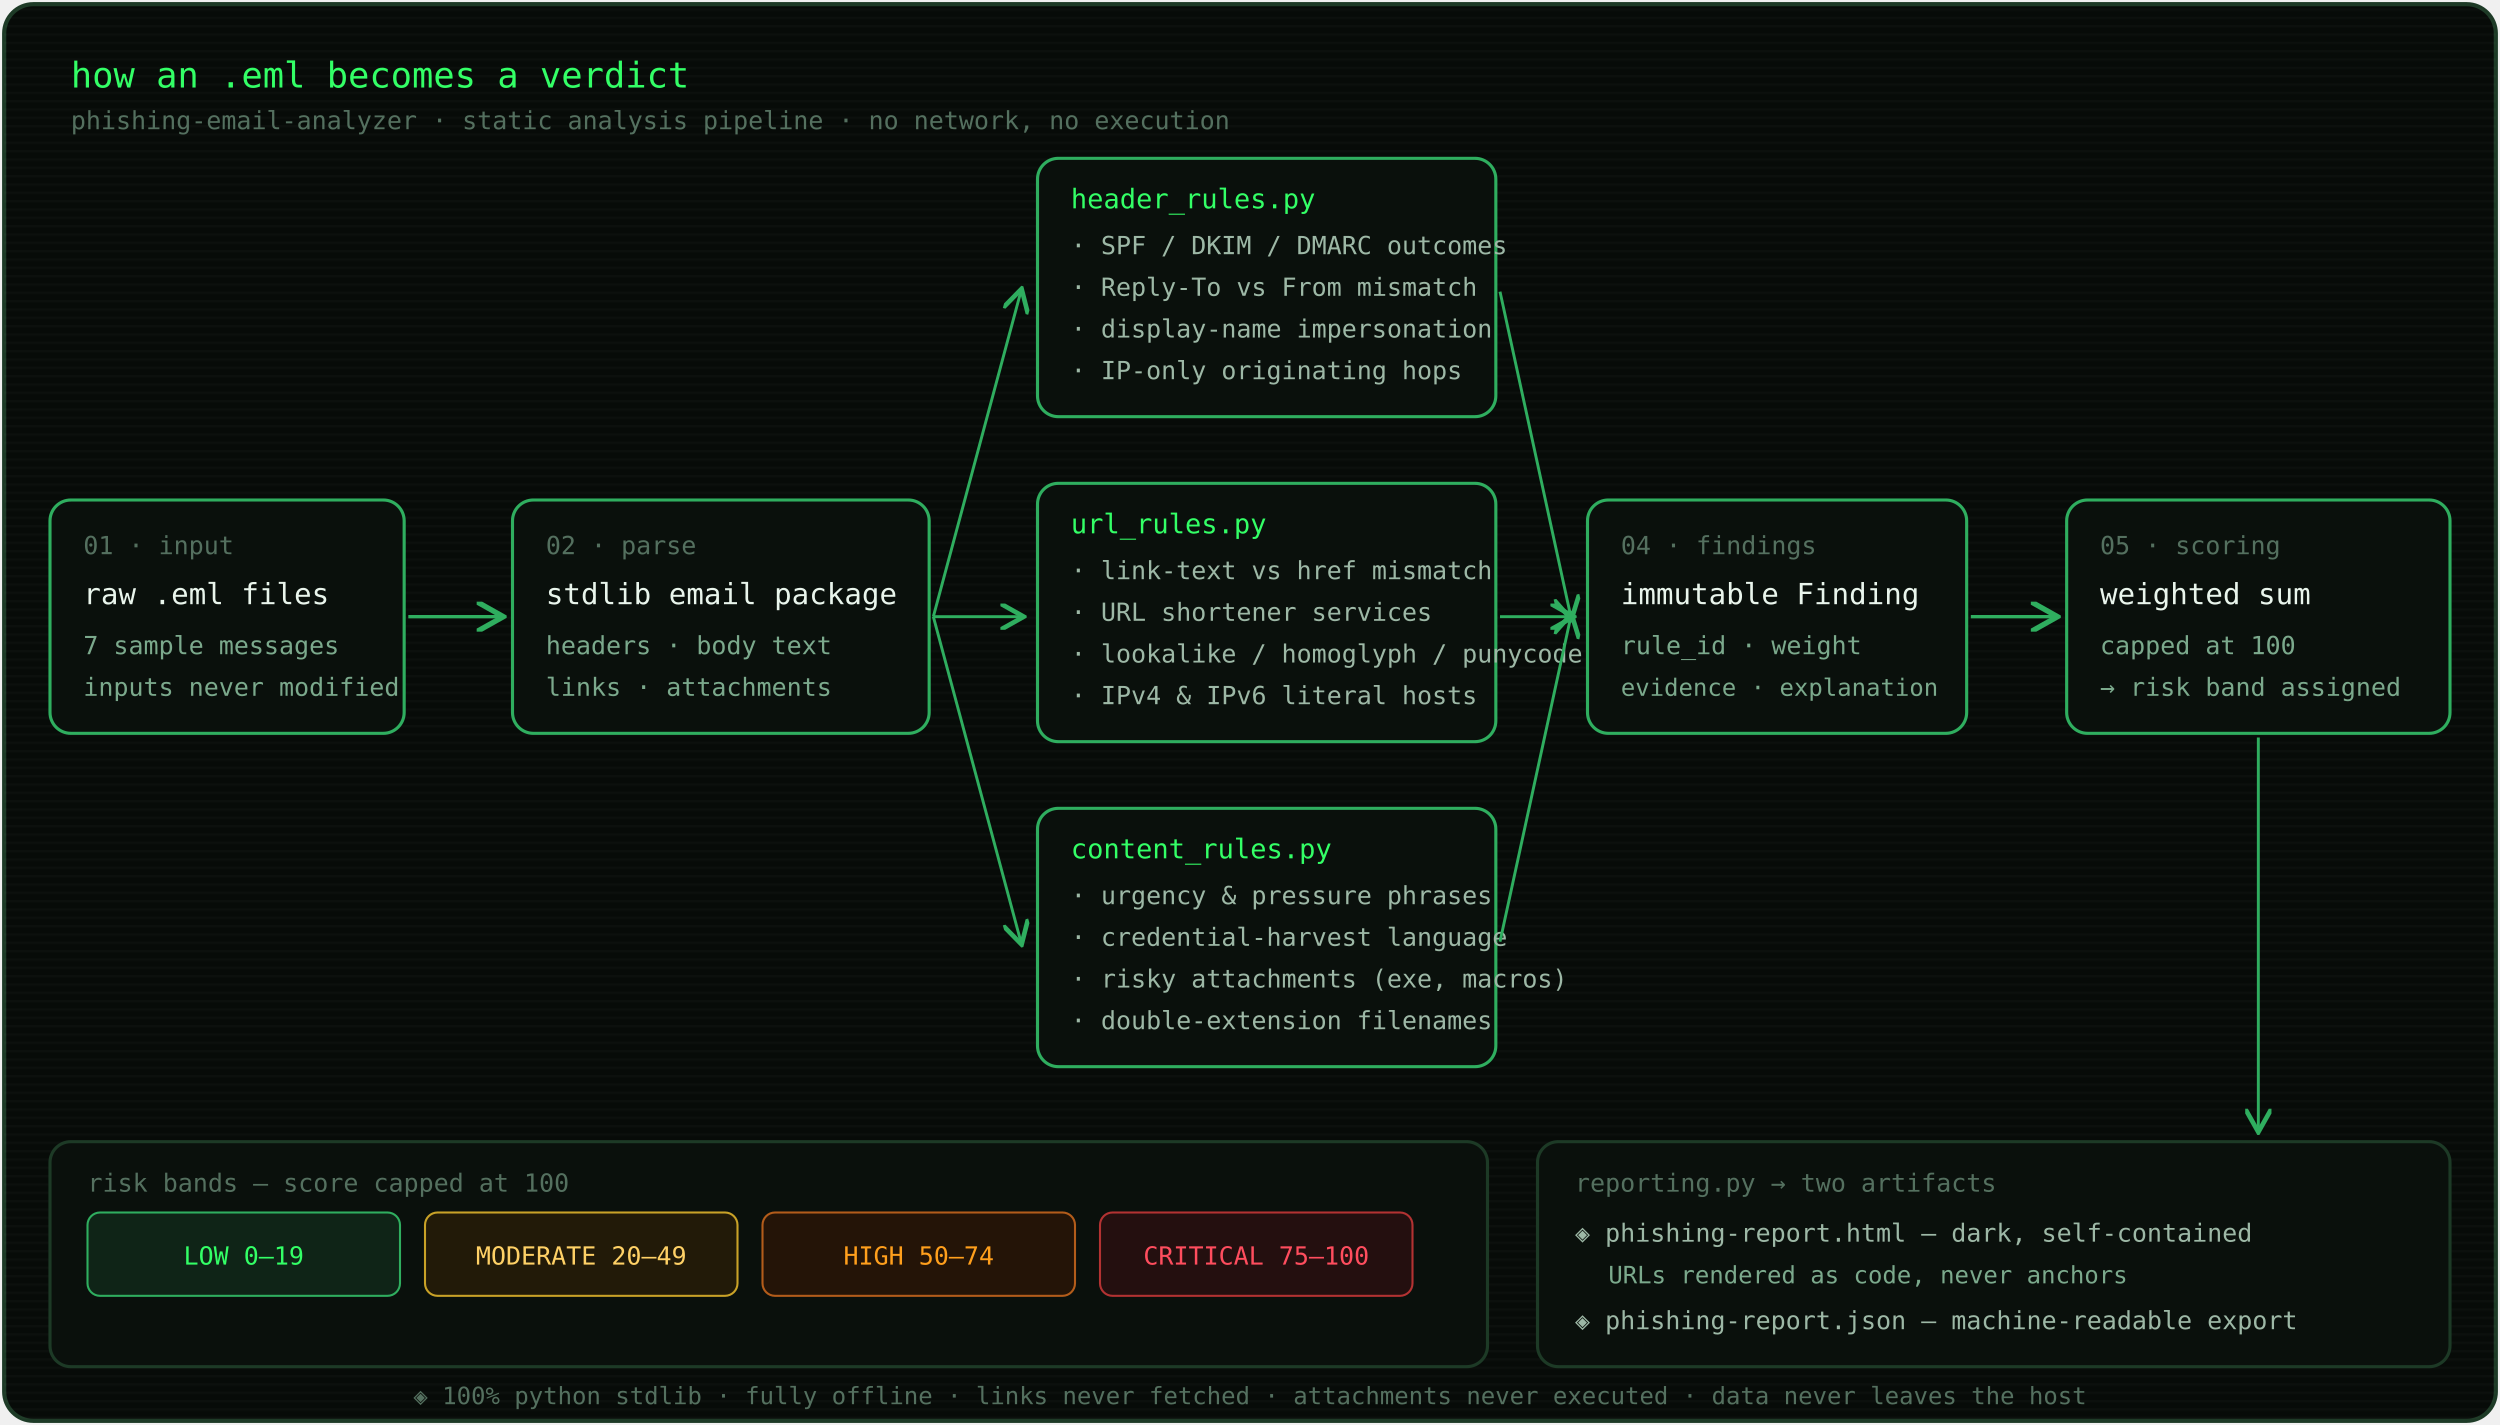
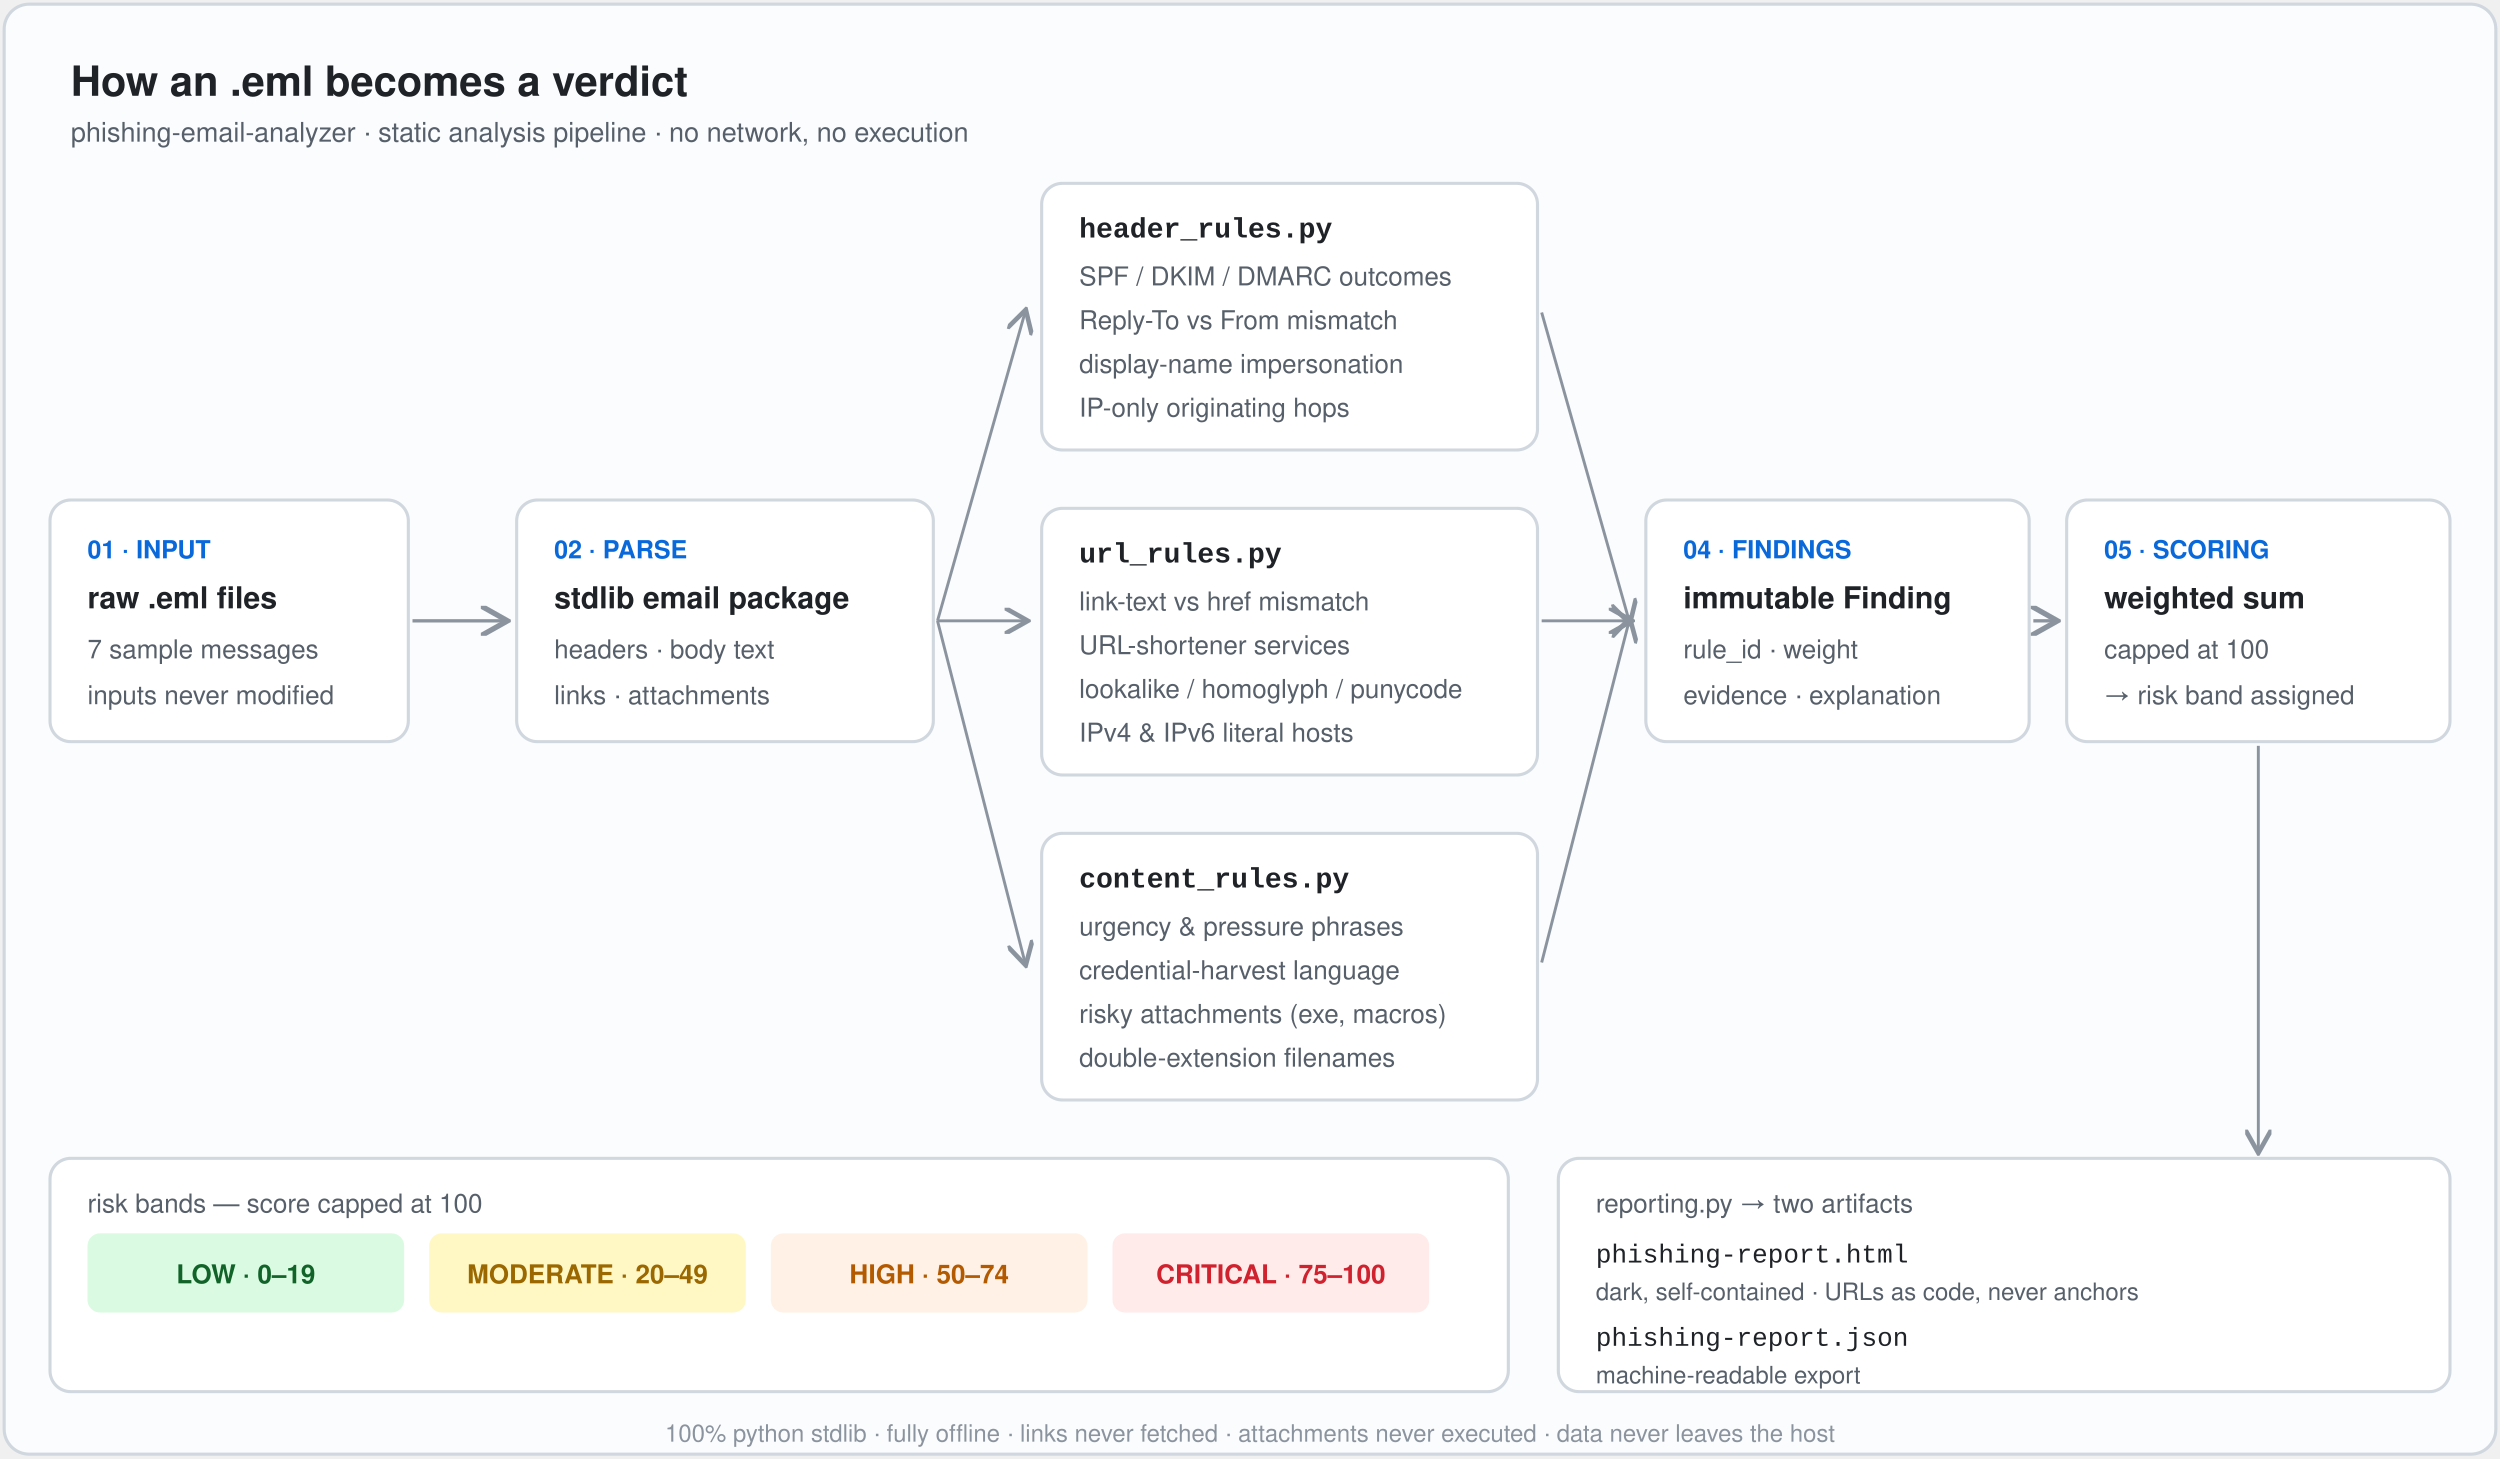
- <svg xmlns="http://www.w3.org/2000/svg" width="1200" height="684" viewBox="0 0 1200 684">
+ <svg xmlns="http://www.w3.org/2000/svg" width="1200" height="700" viewBox="0 0 1200 700">
  <defs>
-     <pattern id="scan2" width="4" height="4" patternUnits="userSpaceOnUse">
-       <rect width="4" height="1.2" y="0" fill="#ffffff" opacity="0.022" />
-     </pattern>
-     <marker id="arr" markerWidth="9" markerHeight="9" refX="7" refY="4.5" orient="auto">
-       <path d="M0,0 L8,4.5 L0,9" fill="none" stroke="#2fae5f" stroke-width="1.6" />
+     <marker id="parr" markerWidth="9" markerHeight="9" refX="7" refY="4.5" orient="auto">
+       <path d="M0,0 L8,4.5 L0,9" fill="none" stroke="#8b949e" stroke-width="1.6" />
    </marker>
  </defs>
-   <rect x="2" y="2" width="1196" height="680" rx="14" fill="#070b08" stroke="#1d3a26" stroke-width="2" />
-   <rect x="2" y="2" width="1196" height="680" rx="14" fill="url(#scan2)" />
-   <text x="34" y="42" font-family="Menlo,Consolas,'DejaVu Sans Mono',monospace" font-size="17" fill="#33ff66">how an .eml becomes a verdict</text>
-   <text x="34" y="62" font-family="Menlo,Consolas,'DejaVu Sans Mono',monospace" font-size="12" fill="#54705f">phishing-email-analyzer · static analysis pipeline · no network, no execution</text>
-   <g font-family="Menlo,Consolas,'DejaVu Sans Mono',monospace">
-     <rect x="24" y="240" width="170" height="112" rx="10" fill="#0a100c" stroke="#2fae5f" stroke-width="1.5" />
-     <text x="40" y="266" font-size="12" fill="#54705f">01 · input</text>
-     <text x="40" y="290" font-size="14" fill="#e9f5ec">raw .eml files</text>
-     <text x="40" y="314" font-size="12" fill="#7ba98c">7 sample messages</text>
-     <text x="40" y="334" font-size="12" fill="#7ba98c">inputs never modified</text>
-     <rect x="246" y="240" width="200" height="112" rx="10" fill="#0a100c" stroke="#2fae5f" stroke-width="1.5" />
-     <text x="262" y="266" font-size="12" fill="#54705f">02 · parse</text>
-     <text x="262" y="290" font-size="14" fill="#e9f5ec">stdlib email package</text>
-     <text x="262" y="314" font-size="12" fill="#7ba98c">headers · body text</text>
-     <text x="262" y="334" font-size="12" fill="#7ba98c">links · attachments</text>
-     <rect x="498" y="76" width="220" height="124" rx="10" fill="#0a100c" stroke="#2fae5f" stroke-width="1.5" />
-     <text x="514" y="100" font-size="13" fill="#33ff66">header_rules.py</text>
-     <text x="514" y="122" font-size="12" fill="#9db8a6">· SPF / DKIM / DMARC outcomes</text>
-     <text x="514" y="142" font-size="12" fill="#9db8a6">· Reply-To vs From mismatch</text>
-     <text x="514" y="162" font-size="12" fill="#9db8a6">· display-name impersonation</text>
-     <text x="514" y="182" font-size="12" fill="#9db8a6">· IP-only originating hops</text>
-     <rect x="498" y="232" width="220" height="124" rx="10" fill="#0a100c" stroke="#2fae5f" stroke-width="1.5" />
-     <text x="514" y="256" font-size="13" fill="#33ff66">url_rules.py</text>
-     <text x="514" y="278" font-size="12" fill="#9db8a6">· link-text vs href mismatch</text>
-     <text x="514" y="298" font-size="12" fill="#9db8a6">· URL shortener services</text>
-     <text x="514" y="318" font-size="12" fill="#9db8a6">· lookalike / homoglyph / punycode</text>
-     <text x="514" y="338" font-size="12" fill="#9db8a6">· IPv4 &amp; IPv6 literal hosts</text>
-     <rect x="498" y="388" width="220" height="124" rx="10" fill="#0a100c" stroke="#2fae5f" stroke-width="1.5" />
-     <text x="514" y="412" font-size="13" fill="#33ff66">content_rules.py</text>
-     <text x="514" y="434" font-size="12" fill="#9db8a6">· urgency &amp; pressure phrases</text>
-     <text x="514" y="454" font-size="12" fill="#9db8a6">· credential-harvest language</text>
-     <text x="514" y="474" font-size="12" fill="#9db8a6">· risky attachments (exe, macros)</text>
-     <text x="514" y="494" font-size="12" fill="#9db8a6">· double-extension filenames</text>
-     <rect x="762" y="240" width="182" height="112" rx="10" fill="#0a100c" stroke="#2fae5f" stroke-width="1.5" />
-     <text x="778" y="266" font-size="12" fill="#54705f">04 · findings</text>
-     <text x="778" y="290" font-size="14" fill="#e9f5ec">immutable Finding</text>
-     <text x="778" y="314" font-size="12" fill="#7ba98c">rule_id · weight</text>
-     <text x="778" y="334" font-size="11.5" fill="#7ba98c">evidence · explanation</text>
-     <rect x="992" y="240" width="184" height="112" rx="10" fill="#0a100c" stroke="#2fae5f" stroke-width="1.5" />
-     <text x="1008" y="266" font-size="12" fill="#54705f">05 · scoring</text>
-     <text x="1008" y="290" font-size="14" fill="#e9f5ec">weighted sum</text>
-     <text x="1008" y="314" font-size="12" fill="#7ba98c">capped at 100</text>
-     <text x="1008" y="334" font-size="12" fill="#7ba98c">→ risk band assigned</text>
-     <line x1="196" y1="296" x2="240" y2="296" stroke="#2fae5f" stroke-width="1.6" marker-end="url(#arr)" />
-     <line x1="448" y1="296" x2="490" y2="140" stroke="#2fae5f" stroke-width="1.4" marker-end="url(#arr)" />
-     <line x1="448" y1="296" x2="490" y2="296" stroke="#2fae5f" stroke-width="1.4" marker-end="url(#arr)" />
-     <line x1="448" y1="296" x2="490" y2="452" stroke="#2fae5f" stroke-width="1.4" marker-end="url(#arr)" />
-     <line x1="720" y1="140" x2="754" y2="296" stroke="#2fae5f" stroke-width="1.4" marker-end="url(#arr)" />
-     <line x1="720" y1="296" x2="754" y2="296" stroke="#2fae5f" stroke-width="1.4" marker-end="url(#arr)" />
-     <line x1="720" y1="452" x2="754" y2="296" stroke="#2fae5f" stroke-width="1.4" marker-end="url(#arr)" />
-     <line x1="946" y1="296" x2="986" y2="296" stroke="#2fae5f" stroke-width="1.6" marker-end="url(#arr)" />
-     <line x1="1084" y1="354" x2="1084" y2="542" stroke="#2fae5f" stroke-width="1.4" marker-end="url(#arr)" />
+   <rect x="2" y="2" width="1196" height="696" rx="12" fill="#fbfcfd" stroke="#d0d7de" stroke-width="1.5" />
+   <text x="34" y="46" font-family="-apple-system,'Segoe UI',Helvetica,Arial,sans-serif" font-size="20" font-weight="600" fill="#1f2328">How an .eml becomes a verdict</text>
+   <text x="34" y="68" font-family="-apple-system,'Segoe UI',Helvetica,Arial,sans-serif" font-size="13" fill="#57606a">phishing-email-analyzer · static analysis pipeline · no network, no execution</text>
+   <g font-family="-apple-system,'Segoe UI',Helvetica,Arial,sans-serif">
+     <rect x="24" y="240" width="172" height="116" rx="10" fill="#ffffff" stroke="#d0d7de" stroke-width="1.5" />
+     <text x="42" y="268" font-size="12" fill="#0969da" font-weight="700">01 · INPUT</text>
+     <text x="42" y="292" font-size="14.5" font-weight="600" fill="#1f2328">raw .eml files</text>
+     <text x="42" y="316" font-size="12.5" fill="#57606a">7 sample messages</text>
+     <text x="42" y="338" font-size="12.5" fill="#57606a">inputs never modified</text>
+     <rect x="248" y="240" width="200" height="116" rx="10" fill="#ffffff" stroke="#d0d7de" stroke-width="1.5" />
+     <text x="266" y="268" font-size="12" fill="#0969da" font-weight="700">02 · PARSE</text>
+     <text x="266" y="292" font-size="14.5" font-weight="600" fill="#1f2328">stdlib email package</text>
+     <text x="266" y="316" font-size="12.5" fill="#57606a">headers · body text</text>
+     <text x="266" y="338" font-size="12.5" fill="#57606a">links · attachments</text>
+     <rect x="500" y="88" width="238" height="128" rx="10" fill="#ffffff" stroke="#d0d7de" stroke-width="1.5" />
+     <text x="518" y="114" font-family="SFMono-Regular,Consolas,'Liberation Mono',Menlo,monospace" font-size="13.5" font-weight="600" fill="#1f2328">header_rules.py</text>
+     <text x="518" y="137" font-size="12.5" fill="#57606a">SPF / DKIM / DMARC outcomes</text>
+     <text x="518" y="158" font-size="12.5" fill="#57606a">Reply-To vs From mismatch</text>
+     <text x="518" y="179" font-size="12.5" fill="#57606a">display-name impersonation</text>
+     <text x="518" y="200" font-size="12.5" fill="#57606a">IP-only originating hops</text>
+     <rect x="500" y="244" width="238" height="128" rx="10" fill="#ffffff" stroke="#d0d7de" stroke-width="1.5" />
+     <text x="518" y="270" font-family="SFMono-Regular,Consolas,'Liberation Mono',Menlo,monospace" font-size="13.5" font-weight="600" fill="#1f2328">url_rules.py</text>
+     <text x="518" y="293" font-size="12.5" fill="#57606a">link-text vs href mismatch</text>
+     <text x="518" y="314" font-size="12.5" fill="#57606a">URL-shortener services</text>
+     <text x="518" y="335" font-size="12.5" fill="#57606a">lookalike / homoglyph / punycode</text>
+     <text x="518" y="356" font-size="12.5" fill="#57606a">IPv4 &amp; IPv6 literal hosts</text>
+     <rect x="500" y="400" width="238" height="128" rx="10" fill="#ffffff" stroke="#d0d7de" stroke-width="1.5" />
+     <text x="518" y="426" font-family="SFMono-Regular,Consolas,'Liberation Mono',Menlo,monospace" font-size="13.5" font-weight="600" fill="#1f2328">content_rules.py</text>
+     <text x="518" y="449" font-size="12.5" fill="#57606a">urgency &amp; pressure phrases</text>
+     <text x="518" y="470" font-size="12.5" fill="#57606a">credential-harvest language</text>
+     <text x="518" y="491" font-size="12.5" fill="#57606a">risky attachments (exe, macros)</text>
+     <text x="518" y="512" font-size="12.5" fill="#57606a">double-extension filenames</text>
+     <rect x="790" y="240" width="184" height="116" rx="10" fill="#ffffff" stroke="#d0d7de" stroke-width="1.5" />
+     <text x="808" y="268" font-size="12" fill="#0969da" font-weight="700">04 · FINDINGS</text>
+     <text x="808" y="292" font-size="14.5" font-weight="600" fill="#1f2328">immutable Finding</text>
+     <text x="808" y="316" font-size="12.5" fill="#57606a">rule_id · weight</text>
+     <text x="808" y="338" font-size="12.5" fill="#57606a">evidence · explanation</text>
+     <rect x="992" y="240" width="184" height="116" rx="10" fill="#ffffff" stroke="#d0d7de" stroke-width="1.5" />
+     <text x="1010" y="268" font-size="12" fill="#0969da" font-weight="700">05 · SCORING</text>
+     <text x="1010" y="292" font-size="14.5" font-weight="600" fill="#1f2328">weighted sum</text>
+     <text x="1010" y="316" font-size="12.5" fill="#57606a">capped at 100</text>
+     <text x="1010" y="338" font-size="12.5" fill="#57606a">→ risk band assigned</text>
+     <line x1="198" y1="298" x2="242" y2="298" stroke="#8b949e" stroke-width="1.6" marker-end="url(#parr)" />
+     <line x1="450" y1="298" x2="492" y2="150" stroke="#8b949e" stroke-width="1.4" marker-end="url(#parr)" />
+     <line x1="450" y1="298" x2="492" y2="298" stroke="#8b949e" stroke-width="1.4" marker-end="url(#parr)" />
+     <line x1="450" y1="298" x2="492" y2="462" stroke="#8b949e" stroke-width="1.4" marker-end="url(#parr)" />
+     <line x1="740" y1="150" x2="782" y2="298" stroke="#8b949e" stroke-width="1.4" marker-end="url(#parr)" />
+     <line x1="740" y1="298" x2="782" y2="298" stroke="#8b949e" stroke-width="1.4" marker-end="url(#parr)" />
+     <line x1="740" y1="462" x2="782" y2="298" stroke="#8b949e" stroke-width="1.4" marker-end="url(#parr)" />
+     <line x1="976" y1="298" x2="986" y2="298" stroke="#8b949e" stroke-width="1.6" marker-end="url(#parr)" />
+     <line x1="1084" y1="358" x2="1084" y2="552" stroke="#8b949e" stroke-width="1.4" marker-end="url(#parr)" />
  </g>
-   <rect x="24" y="548" width="690" height="108" rx="10" fill="#0a100c" stroke="#1d3a26" stroke-width="1.5" />
-   <text x="42" y="572" font-family="Menlo,Consolas,'DejaVu Sans Mono',monospace" font-size="12" fill="#54705f">risk bands — score capped at 100</text>
-   <g font-family="Menlo,Consolas,'DejaVu Sans Mono',monospace" font-size="12">
-     <rect x="42" y="582" width="150" height="40" rx="6" fill="#0f2417" stroke="#2fae5f" />
-     <text x="117" y="607" text-anchor="middle" fill="#33ff66">LOW 0–19</text>
-     <rect x="204" y="582" width="150" height="40" rx="6" fill="#221a08" stroke="#c9a227" />
-     <text x="279" y="607" text-anchor="middle" fill="#ffd166">MODERATE 20–49</text>
-     <rect x="366" y="582" width="150" height="40" rx="6" fill="#241407" stroke="#b35c1a" />
-     <text x="441" y="607" text-anchor="middle" fill="#ff9f1c">HIGH 50–74</text>
-     <rect x="528" y="582" width="150" height="40" rx="6" fill="#240f0f" stroke="#b33232" />
-     <text x="603" y="607" text-anchor="middle" fill="#ff4d5e">CRITICAL 75–100</text>
+   <rect x="24" y="556" width="700" height="112" rx="10" fill="#ffffff" stroke="#d0d7de" stroke-width="1.5" />
+   <text x="42" y="582" font-family="-apple-system,'Segoe UI',Helvetica,Arial,sans-serif" font-size="12.5" fill="#57606a">risk bands — score capped at 100</text>
+   <g font-family="-apple-system,'Segoe UI',Helvetica,Arial,sans-serif" font-size="12.5" font-weight="600">
+     <rect x="42" y="592" width="152" height="38" rx="6" fill="#dafbe1" />
+     <text x="118" y="616" text-anchor="middle" fill="#116329">LOW · 0–19</text>
+     <rect x="206" y="592" width="152" height="38" rx="6" fill="#fff8c5" />
+     <text x="282" y="616" text-anchor="middle" fill="#9a6700">MODERATE · 20–49</text>
+     <rect x="370" y="592" width="152" height="38" rx="6" fill="#fff1e5" />
+     <text x="446" y="616" text-anchor="middle" fill="#b35900">HIGH · 50–74</text>
+     <rect x="534" y="592" width="152" height="38" rx="6" fill="#ffebe9" />
+     <text x="610" y="616" text-anchor="middle" fill="#cf222e">CRITICAL · 75–100</text>
  </g>
-   <rect x="738" y="548" width="438" height="108" rx="10" fill="#0a100c" stroke="#1d3a26" stroke-width="1.5" />
-   <text x="756" y="572" font-family="Menlo,Consolas,'DejaVu Sans Mono',monospace" font-size="12" fill="#54705f">reporting.py → two artifacts</text>
-   <text x="756" y="596" font-family="Menlo,Consolas,'DejaVu Sans Mono',monospace" font-size="12" fill="#9db8a6">◈ phishing-report.html — dark, self-contained</text>
-   <text x="772" y="616" font-family="Menlo,Consolas,'DejaVu Sans Mono',monospace" font-size="11.5" fill="#7ba98c">URLs rendered as code, never anchors</text>
-   <text x="756" y="638" font-family="Menlo,Consolas,'DejaVu Sans Mono',monospace" font-size="12" fill="#9db8a6">◈ phishing-report.json — machine-readable export</text>
-   <text x="600" y="674" text-anchor="middle" font-family="Menlo,Consolas,'DejaVu Sans Mono',monospace" font-size="11.5" fill="#54705f">◈ 100% python stdlib · fully offline · links never fetched · attachments never executed · data never leaves the host</text>
+   <rect x="748" y="556" width="428" height="112" rx="10" fill="#ffffff" stroke="#d0d7de" stroke-width="1.5" />
+   <text x="766" y="582" font-family="-apple-system,'Segoe UI',Helvetica,Arial,sans-serif" font-size="12.5" fill="#57606a">reporting.py → two artifacts</text>
+   <text x="766" y="606" font-family="SFMono-Regular,Consolas,'Liberation Mono',Menlo,monospace" font-size="12.5" fill="#1f2328">phishing-report.html</text>
+   <text x="766" y="624" font-family="-apple-system,'Segoe UI',Helvetica,Arial,sans-serif" font-size="11.5" fill="#57606a">dark, self-contained · URLs as code, never anchors</text>
+   <text x="766" y="646" font-family="SFMono-Regular,Consolas,'Liberation Mono',Menlo,monospace" font-size="12.5" fill="#1f2328">phishing-report.json</text>
+   <text x="766" y="664" font-family="-apple-system,'Segoe UI',Helvetica,Arial,sans-serif" font-size="11.5" fill="#57606a">machine-readable export</text>
+   <text x="600" y="692" text-anchor="middle" font-family="-apple-system,'Segoe UI',Helvetica,Arial,sans-serif" font-size="11.5" fill="#8b949e">100% python stdlib · fully offline · links never fetched · attachments never executed · data never leaves the host</text>
</svg>
